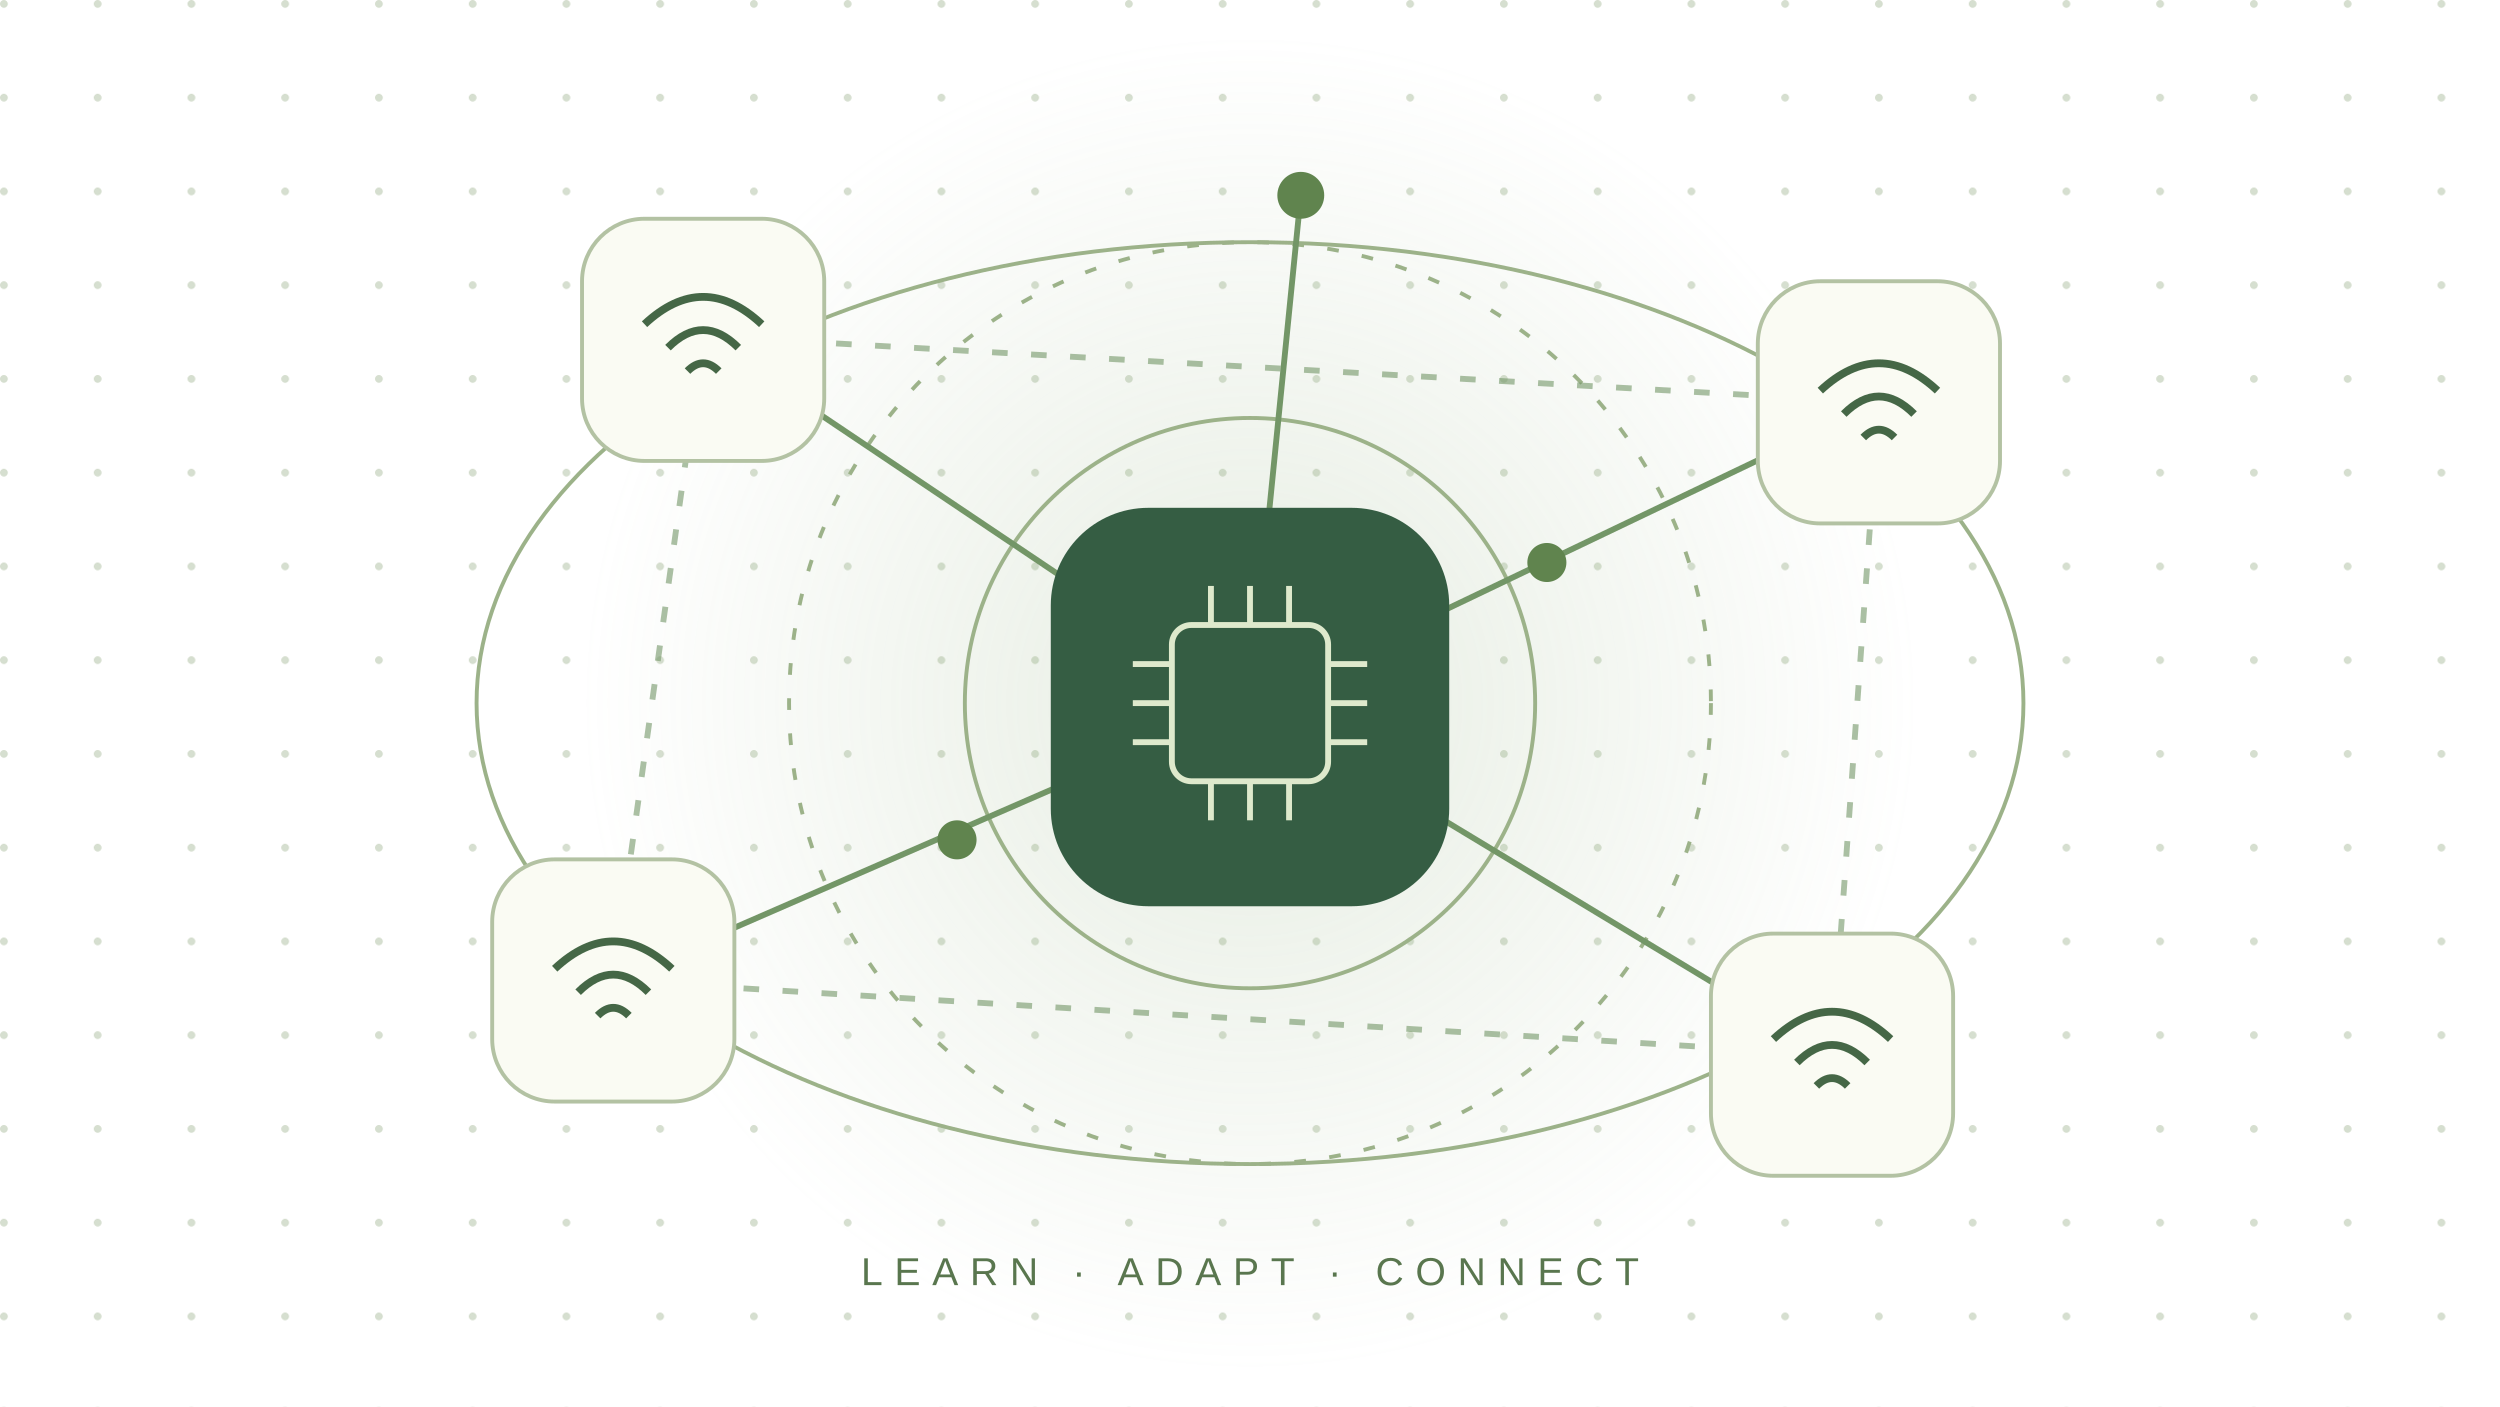
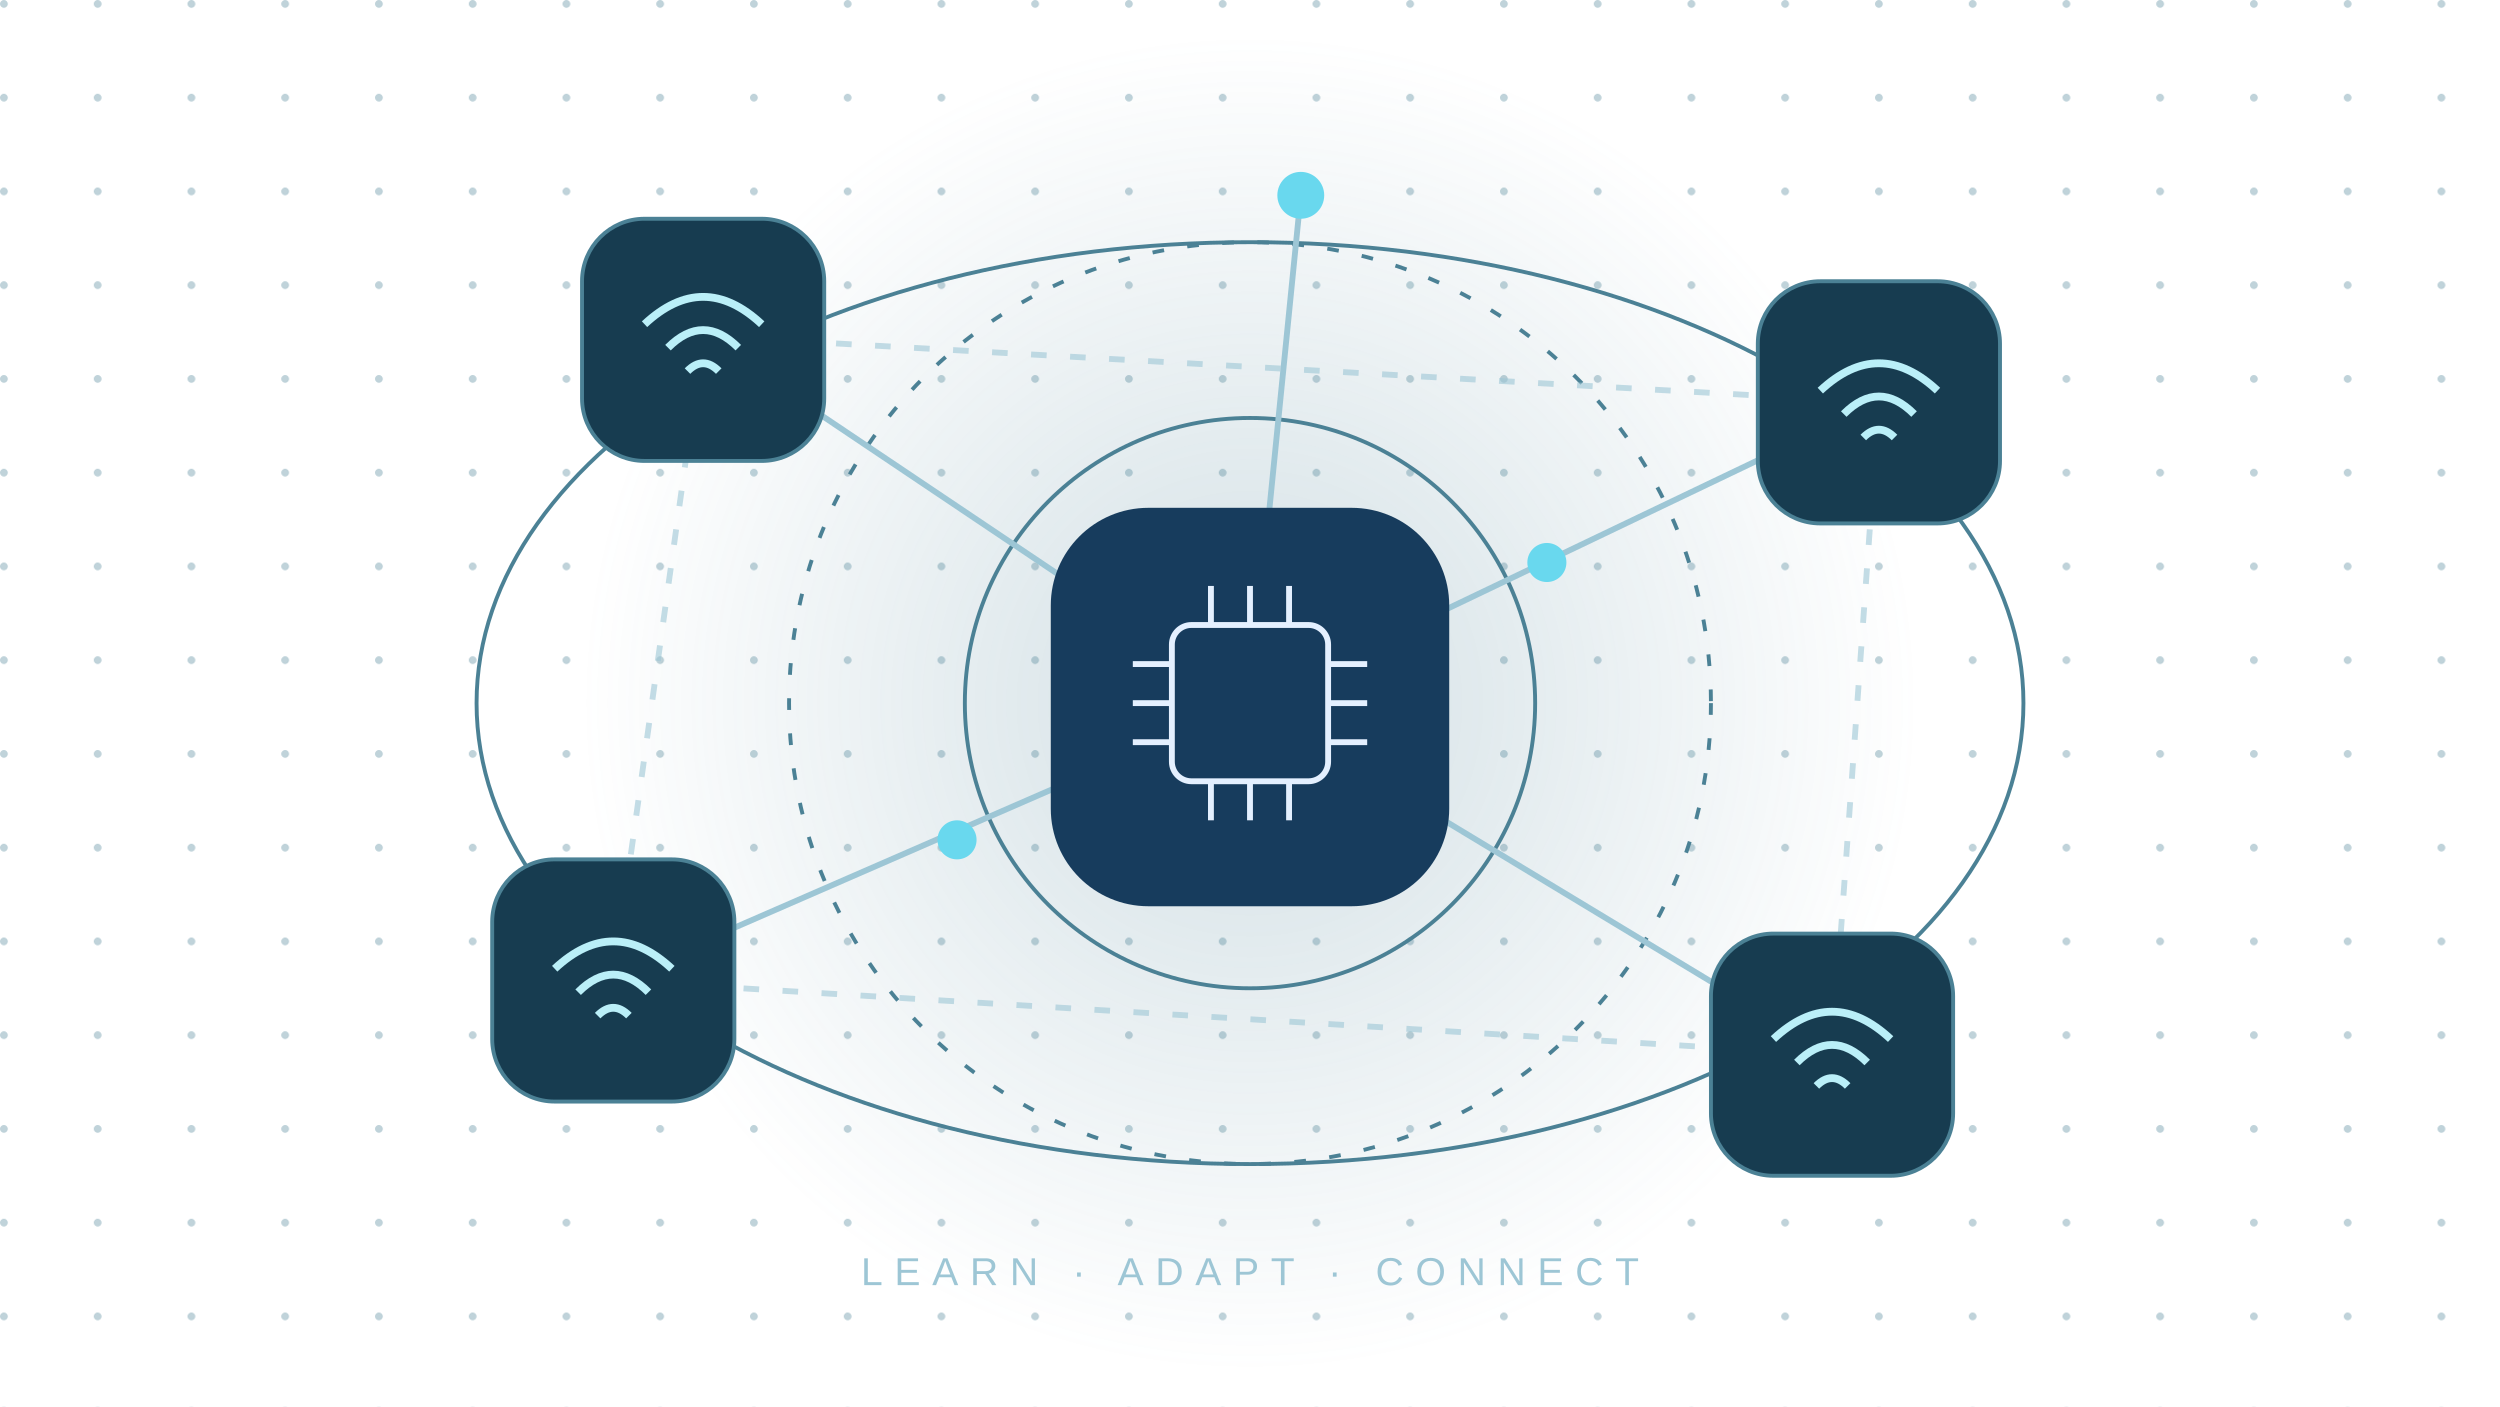
<svg xmlns="http://www.w3.org/2000/svg" width="640" height="360" viewBox="0 0 640 360">
  <defs>
    <pattern id="grid" width="24" height="24" patternUnits="userSpaceOnUse">
-       <circle cx="1" cy="1" r="1" fill="#8aa277" opacity=".35" />
+       <circle cx="1" cy="1" r="1" fill="#4B8195" opacity=".35" />
    </pattern>
    <radialGradient id="halo">
-       <stop stop-color="#9cb78b" stop-opacity=".25" />
-       <stop offset="1" stop-color="#9cb78b" stop-opacity="0" />
+       <stop stop-color="#4B8195" stop-opacity=".25" />
+       <stop offset="1" stop-color="#4B8195" stop-opacity="0" />
    </radialGradient>
  </defs>
  <rect width="640" height="360" fill="url(#grid)" />
  <circle cx="320" cy="180" r="170" fill="url(#halo)" />
-   <g stroke="#9cb289" fill="none">
+   <g stroke="#4B8195" fill="none">
    <circle cx="320" cy="180" r="73" />
    <circle cx="320" cy="180" r="118" stroke-dasharray="3 6" />
    <ellipse cx="320" cy="180" rx="198" ry="118" />
  </g>
-   <g stroke="#739667" stroke-width="1.5" fill="none">
+   <g stroke="#9DC6D5" stroke-width="1.5" fill="none">
    <path d="M180 86 320 180 481 103M157 251 320 180 469 270M320 180 333 50" />
    <path d="m180 86-23 165 312 19 12-167-301-17" stroke-dasharray="4 6" opacity=".6" />
  </g>
-   <g fill="#fafbf3" stroke="#b3c2a3">
+   <g fill="#173C50" stroke="#4B8195">
    <rect x="149" y="56" width="62" height="62" rx="16" />
    <rect x="450" y="72" width="62" height="62" rx="16" />
    <rect x="126" y="220" width="62" height="62" rx="16" />
    <rect x="438" y="239" width="62" height="62" rx="16" />
  </g>
-   <g stroke="#456746" stroke-width="2" fill="none">
+   <g stroke="#BAEFF8" stroke-width="2" fill="none">
    <path d="M165 83q15-14 30 0m-24 6q9-9 18 0m-13 6q4-4 8 0M466 100q15-14 30 0m-24 6q9-9 18 0m-13 6q4-4 8 0M142 248q15-14 30 0m-24 6q9-9 18 0m-13 6q4-4 8 0M454 266q15-14 30 0m-24 6q9-9 18 0m-13 6q4-4 8 0" />
  </g>
-   <rect x="269" y="130" width="102" height="102" rx="25" fill="#355d43" />
-   <g fill="none" stroke="#dee9cc" stroke-width="1.5">
+   <rect x="269" y="130" width="102" height="102" rx="25" fill="#173C5D" />
+   <g fill="none" stroke="#E4F0FF" stroke-width="1.5">
    <rect x="300" y="160" width="40" height="40" rx="5" />
    <path d="M310 150v10m10-10v10m10-10v10m-20 40v10m10-10v10m10-10v10m-40-40h10m-10 10h10m-10 10h10m40-20h10m-10 10h10m-10 10h10" />
  </g>
-   <g fill="#60844e">
+   <g fill="#69D8EE">
    <circle cx="333" cy="50" r="6" />
    <circle cx="245" cy="215" r="5" />
    <circle cx="396" cy="144" r="5" />
  </g>
-   <text x="320" y="329" text-anchor="middle" font-family="Arial,sans-serif" font-size="10" fill="#59764e" letter-spacing="3">LEARN · ADAPT · CONNECT</text>
+   <text x="320" y="329" text-anchor="middle" font-family="Arial,sans-serif" font-size="10" fill="#9DC6D5" letter-spacing="3">LEARN · ADAPT · CONNECT</text>
</svg>
